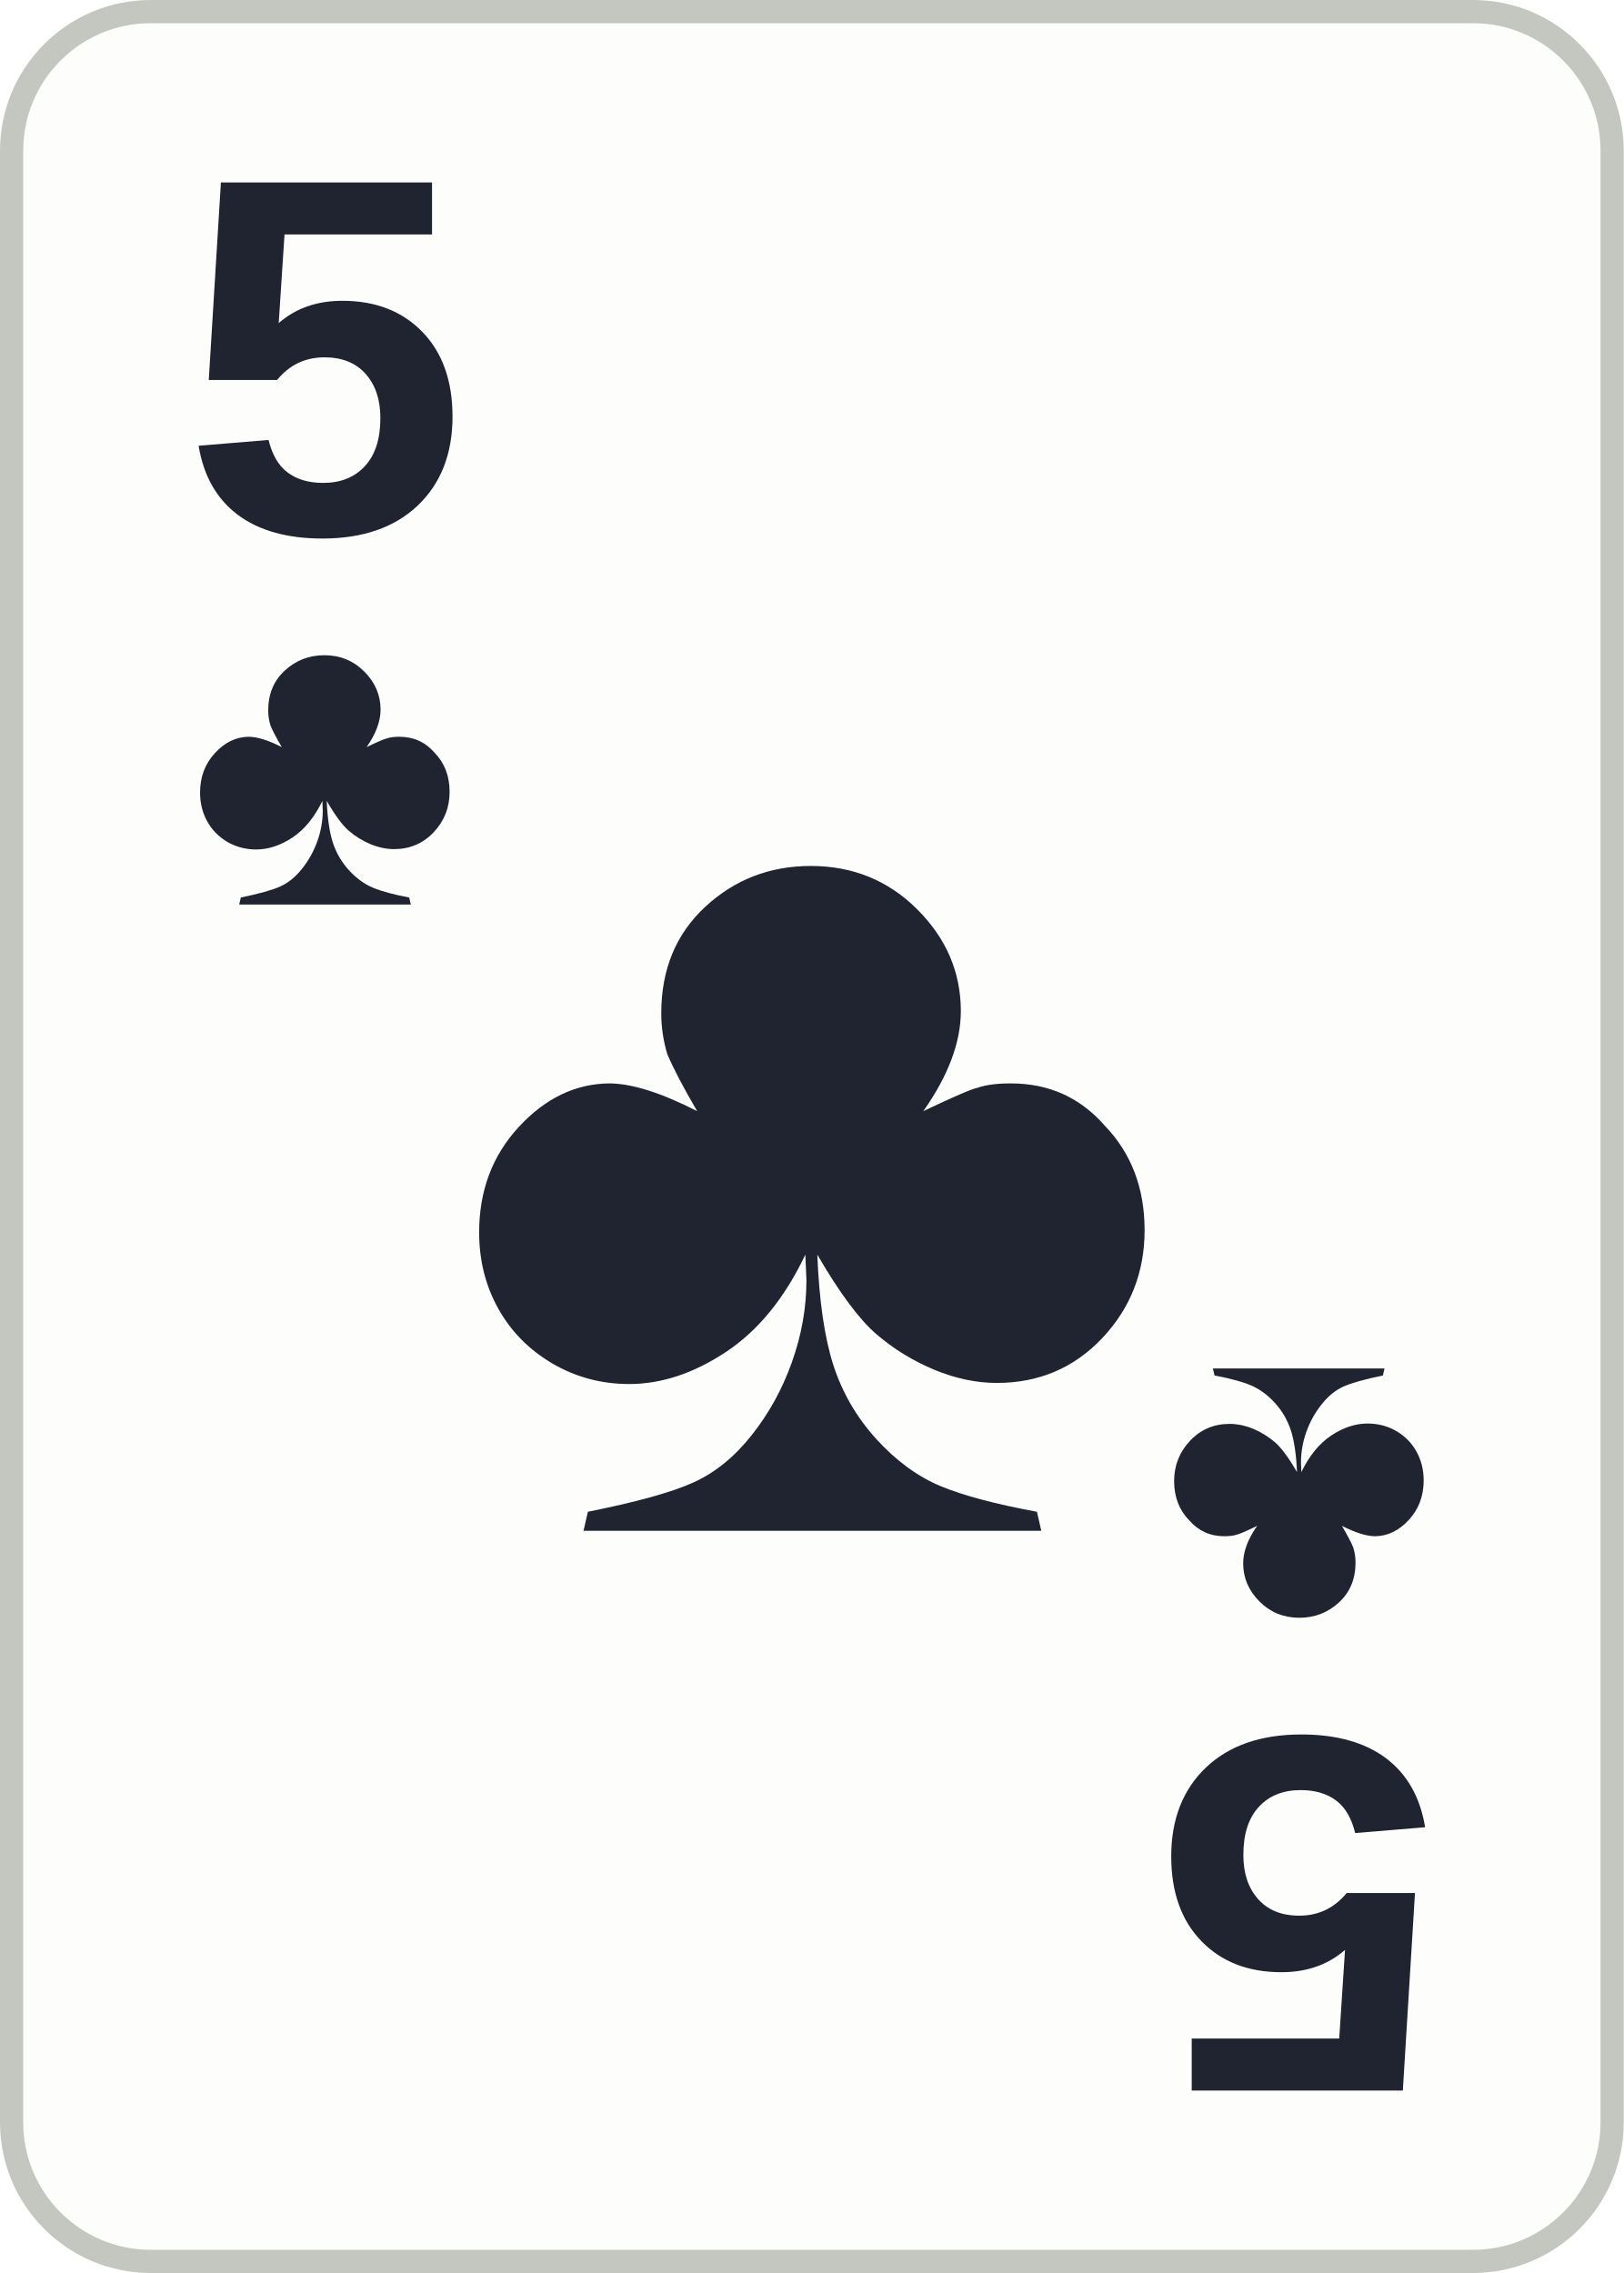
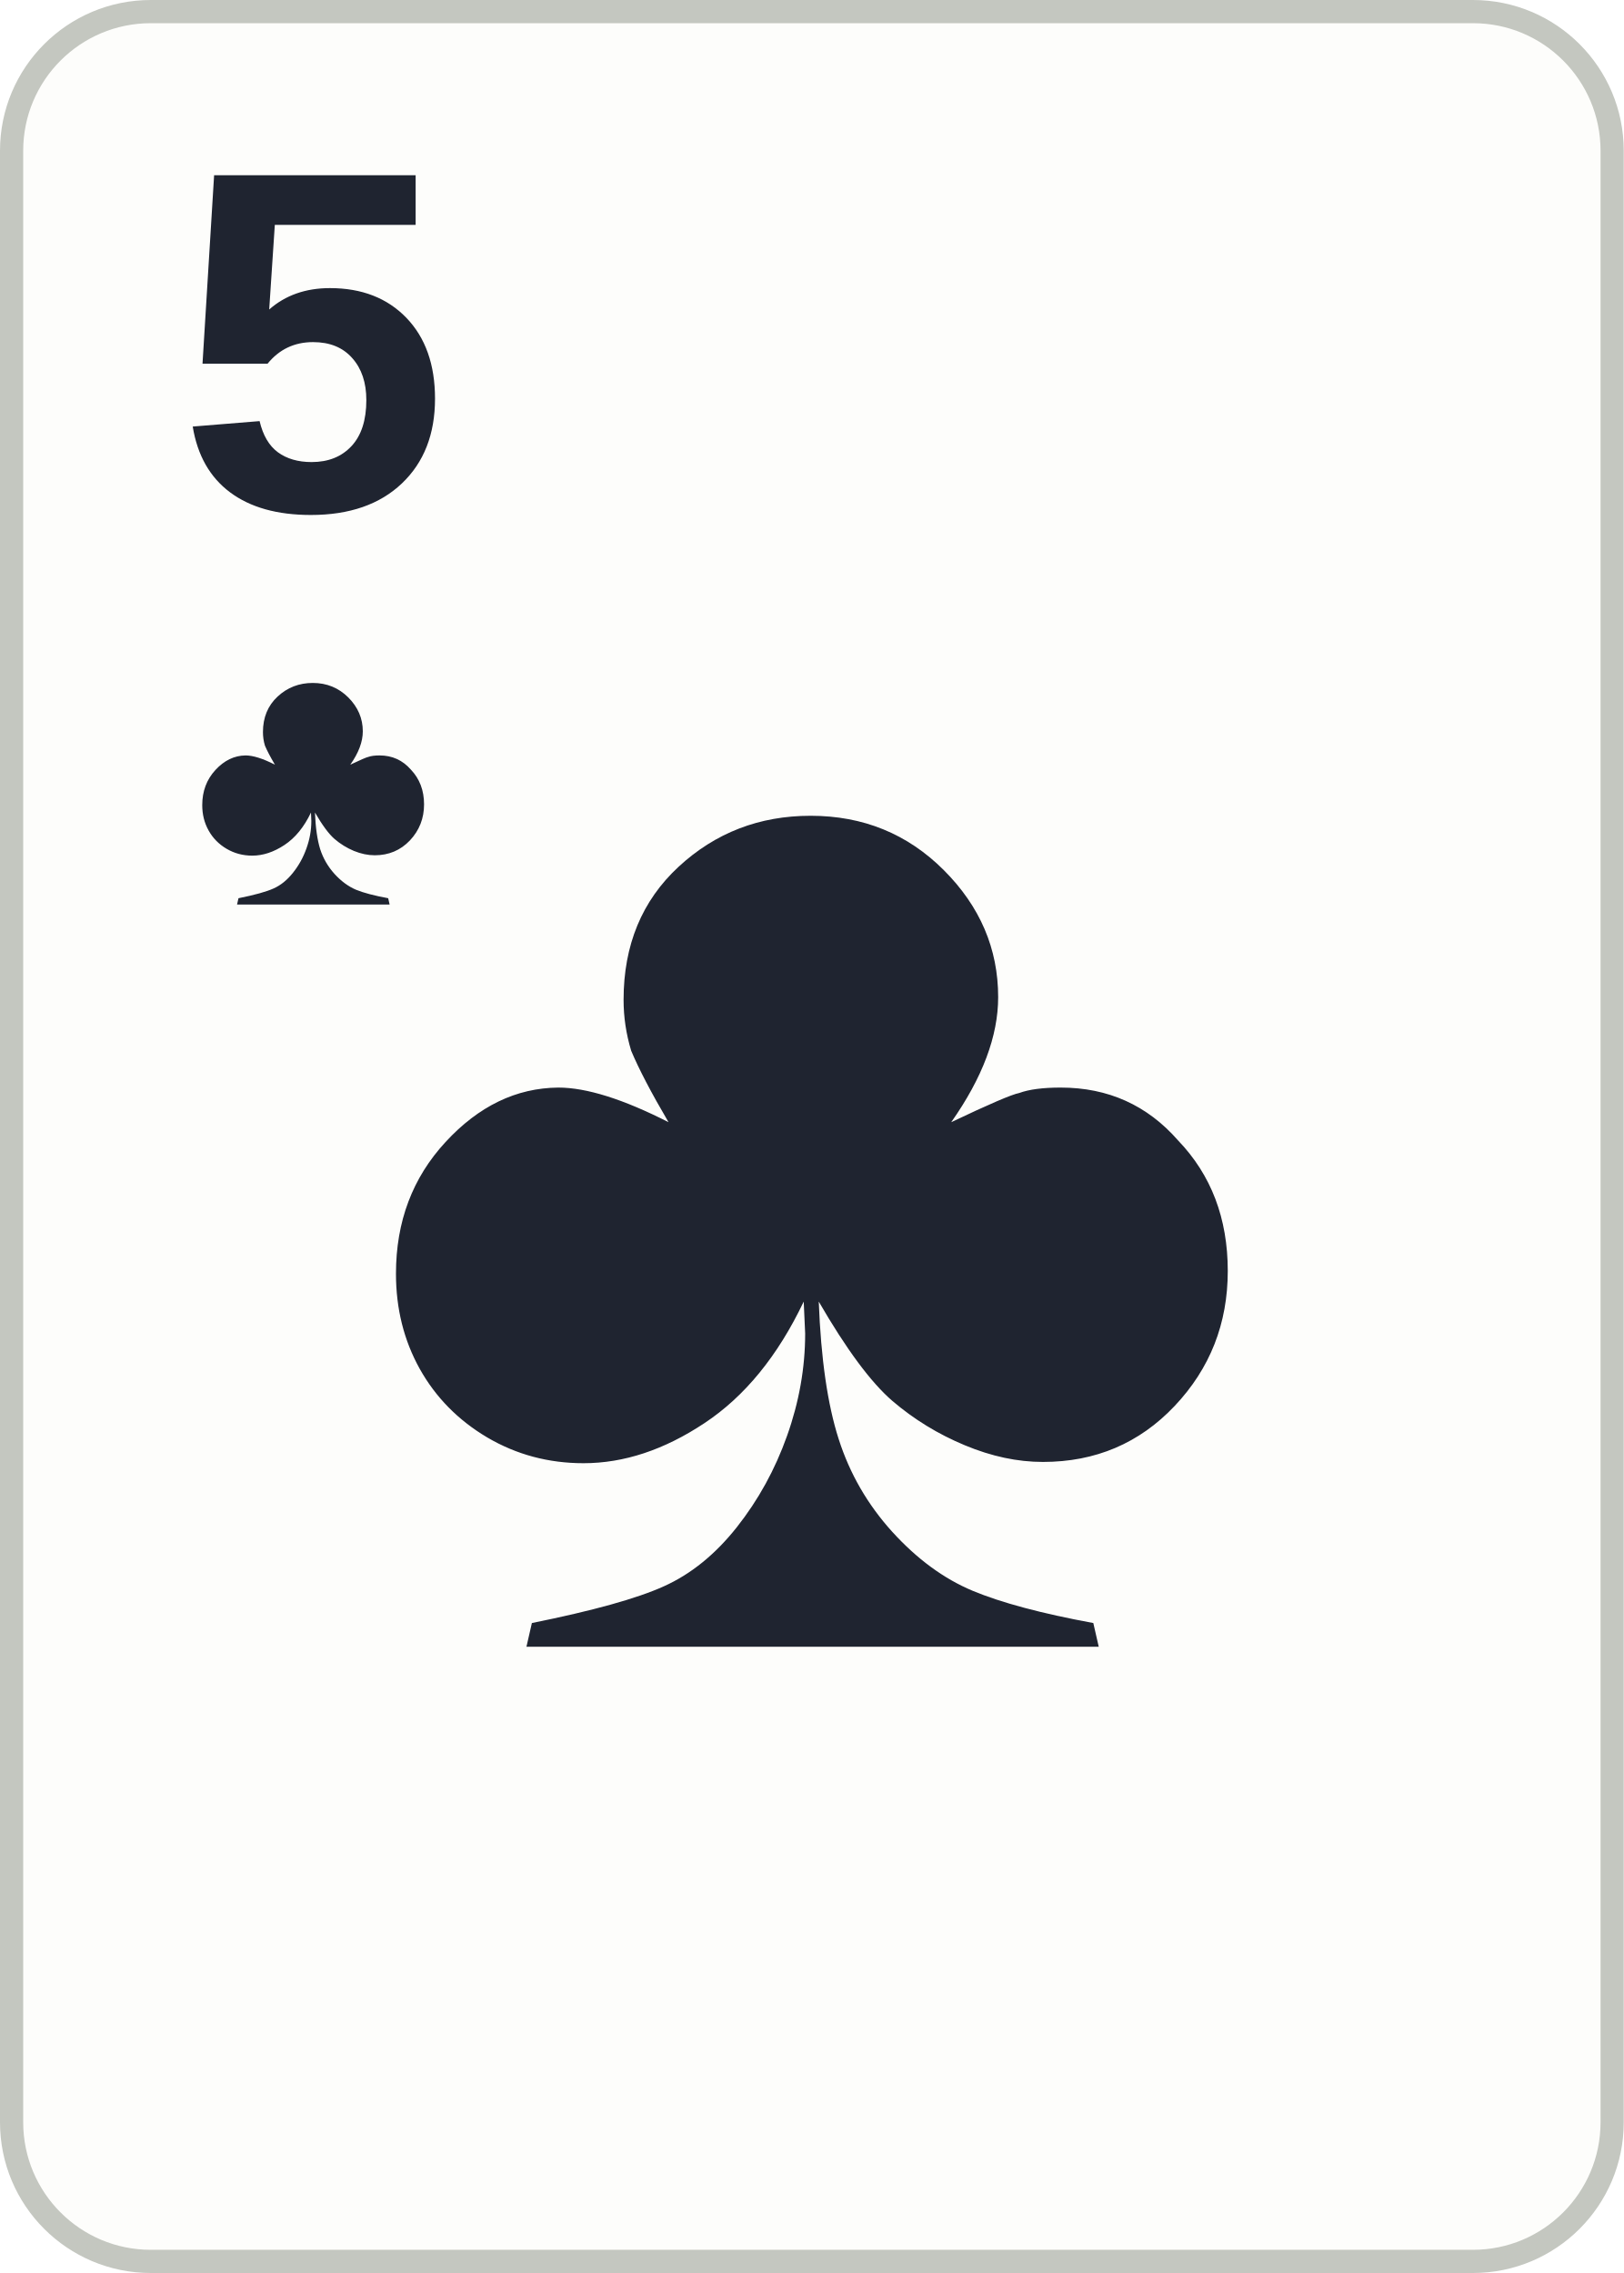
<svg xmlns="http://www.w3.org/2000/svg" viewBox="0 0 140 196">
  <rect x="1" y="1" width="138" height="194" rx="12" fill="#fdfdfb" stroke="#c4c7c0" stroke-width="2" />
  <g font-family="Arial,Helvetica,sans-serif" font-weight="700">
-     <text x="28" y="46" font-size="44" text-anchor="middle" fill="#1f2430">5</text>
-     <text x="28" y="78" font-size="36" text-anchor="middle" fill="#1f2430">♣</text>
-     <g transform="rotate(180 70 98)">
-       <text x="28" y="46" font-size="44" text-anchor="middle" fill="#1f2430">5</text>
-       <text x="28" y="78" font-size="36" text-anchor="middle" fill="#1f2430">♣</text>
-     </g>
-     <text x="70" y="132" font-size="96" text-anchor="middle" fill="#1f2430">♣</text>
+     <text x="27" y="44" font-size="42" text-anchor="middle" fill="#1f2430">5</text>
+     <text x="27" y="78" font-size="32" text-anchor="middle" fill="#1f2430">♣</text>
+     <text x="70" y="142" font-size="120" text-anchor="middle" fill="#1f2430">♣</text>
  </g>
</svg>
